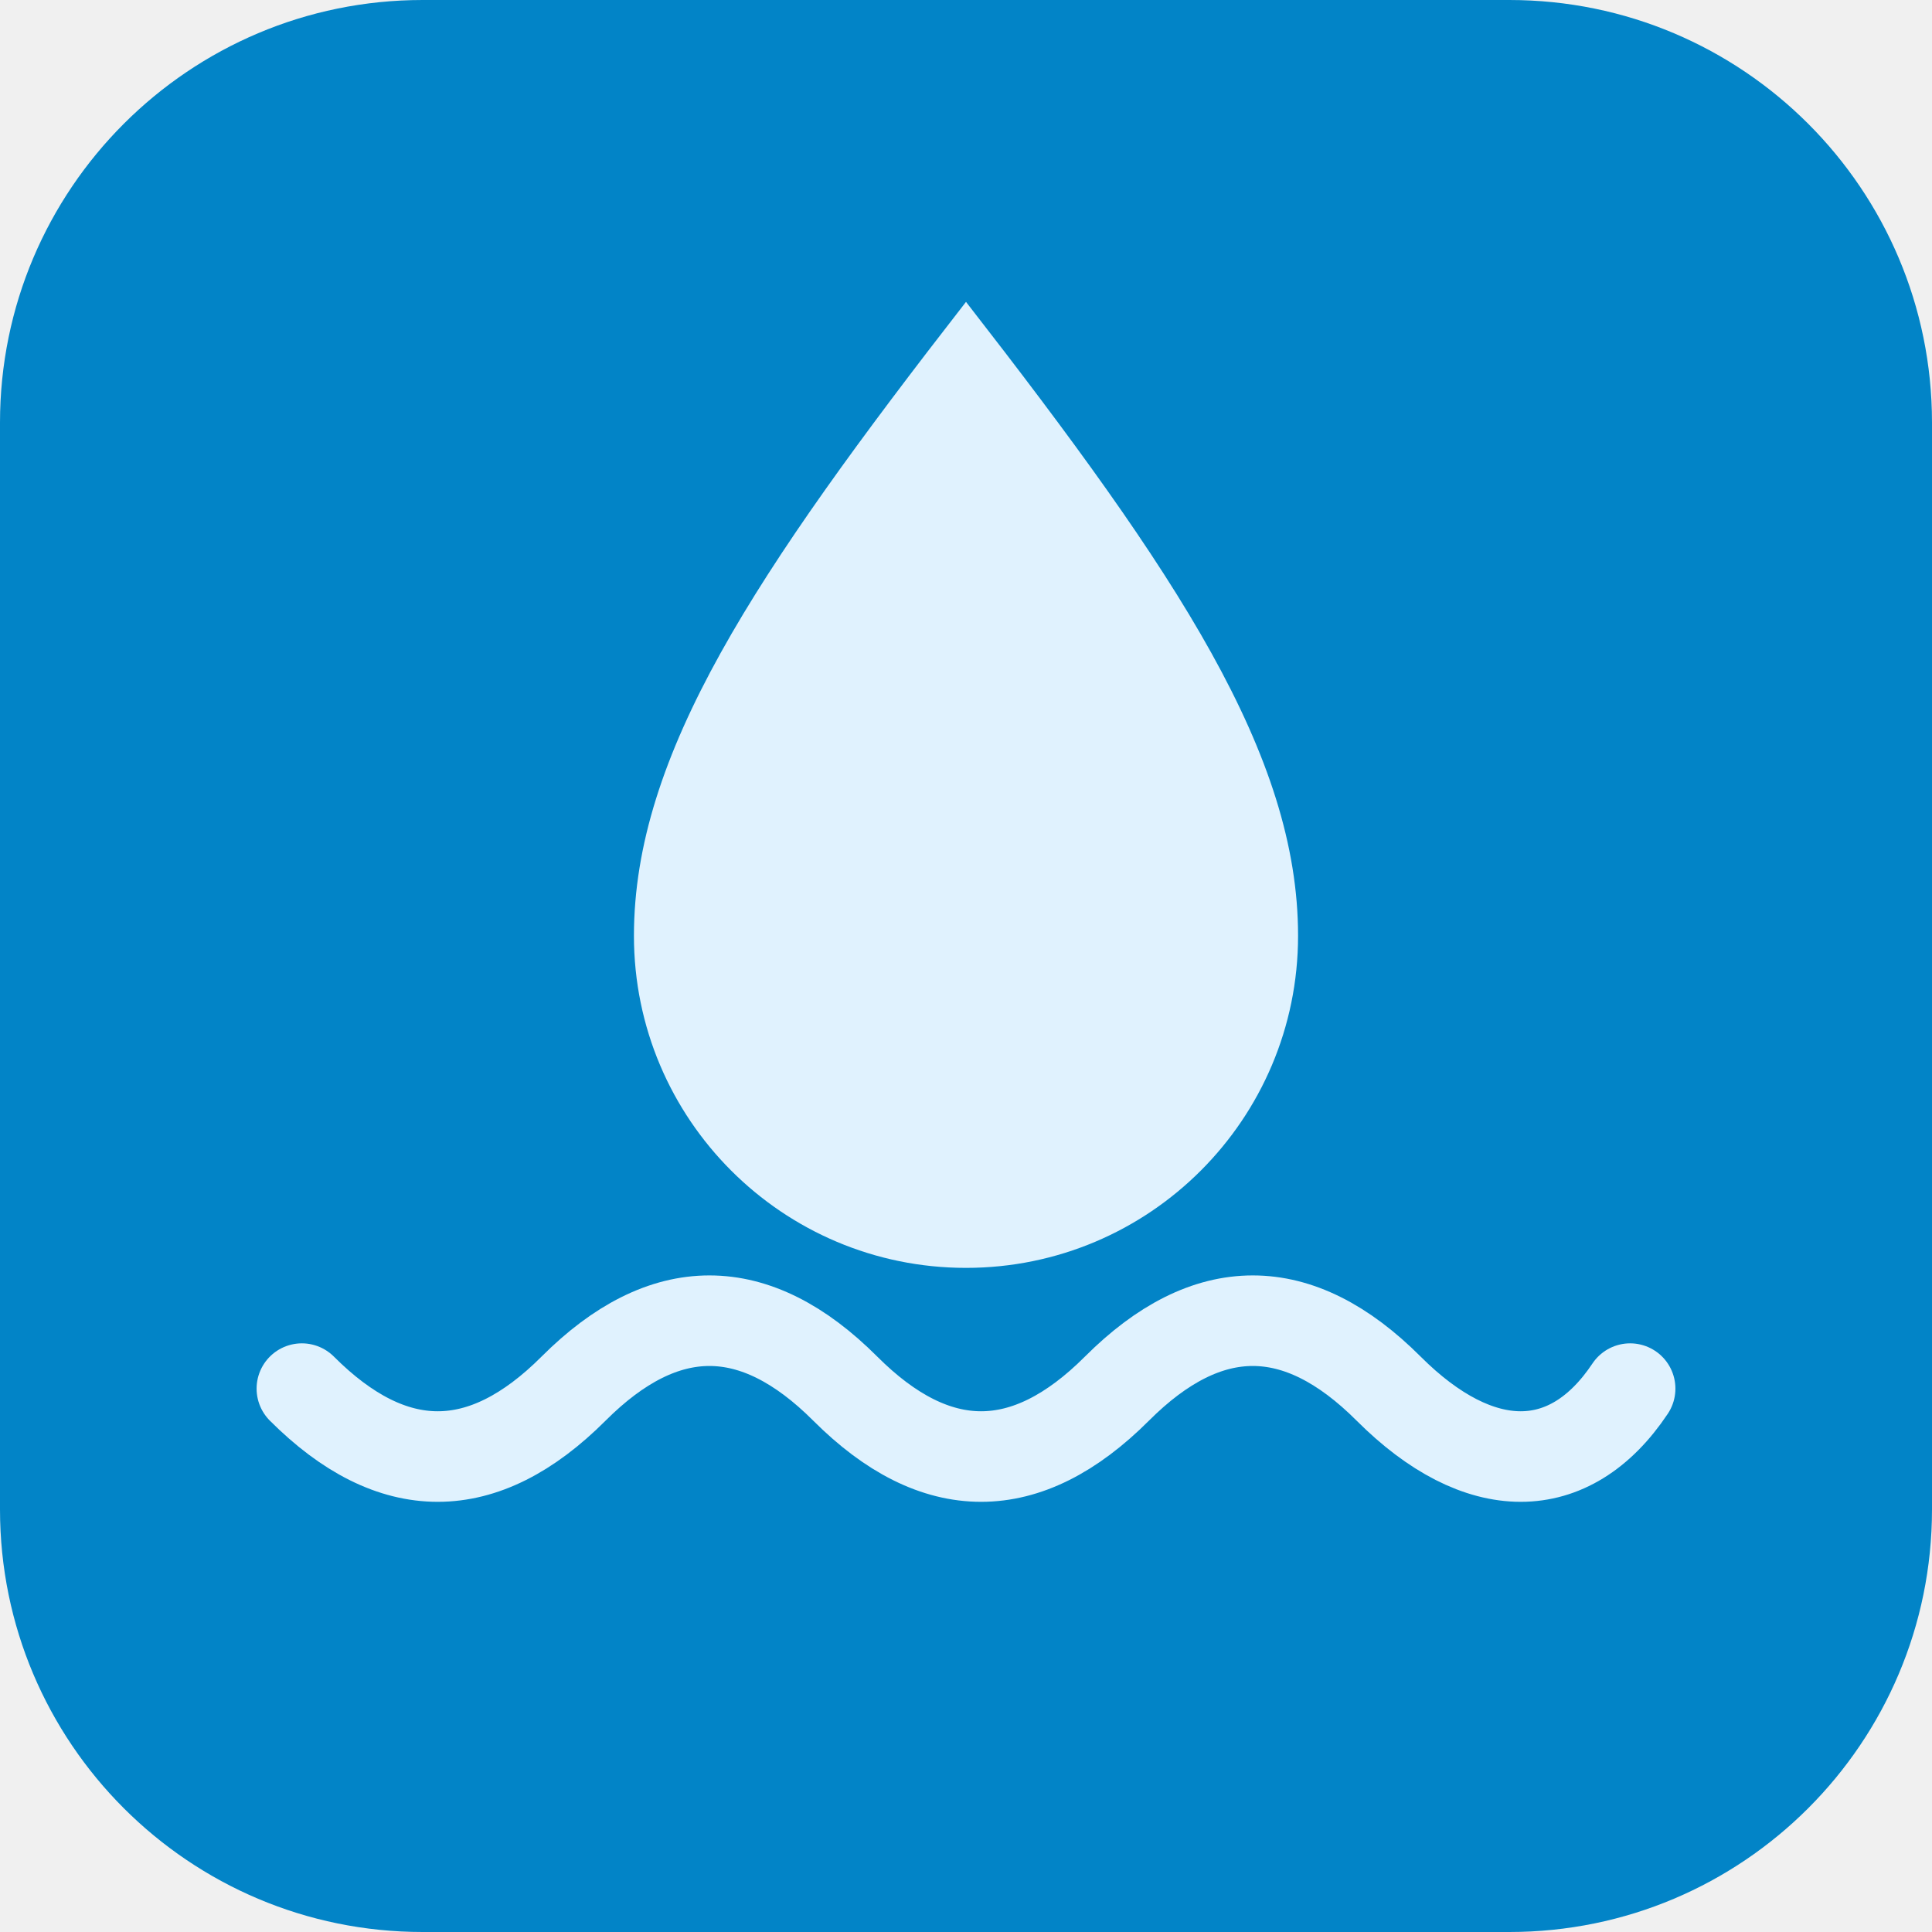
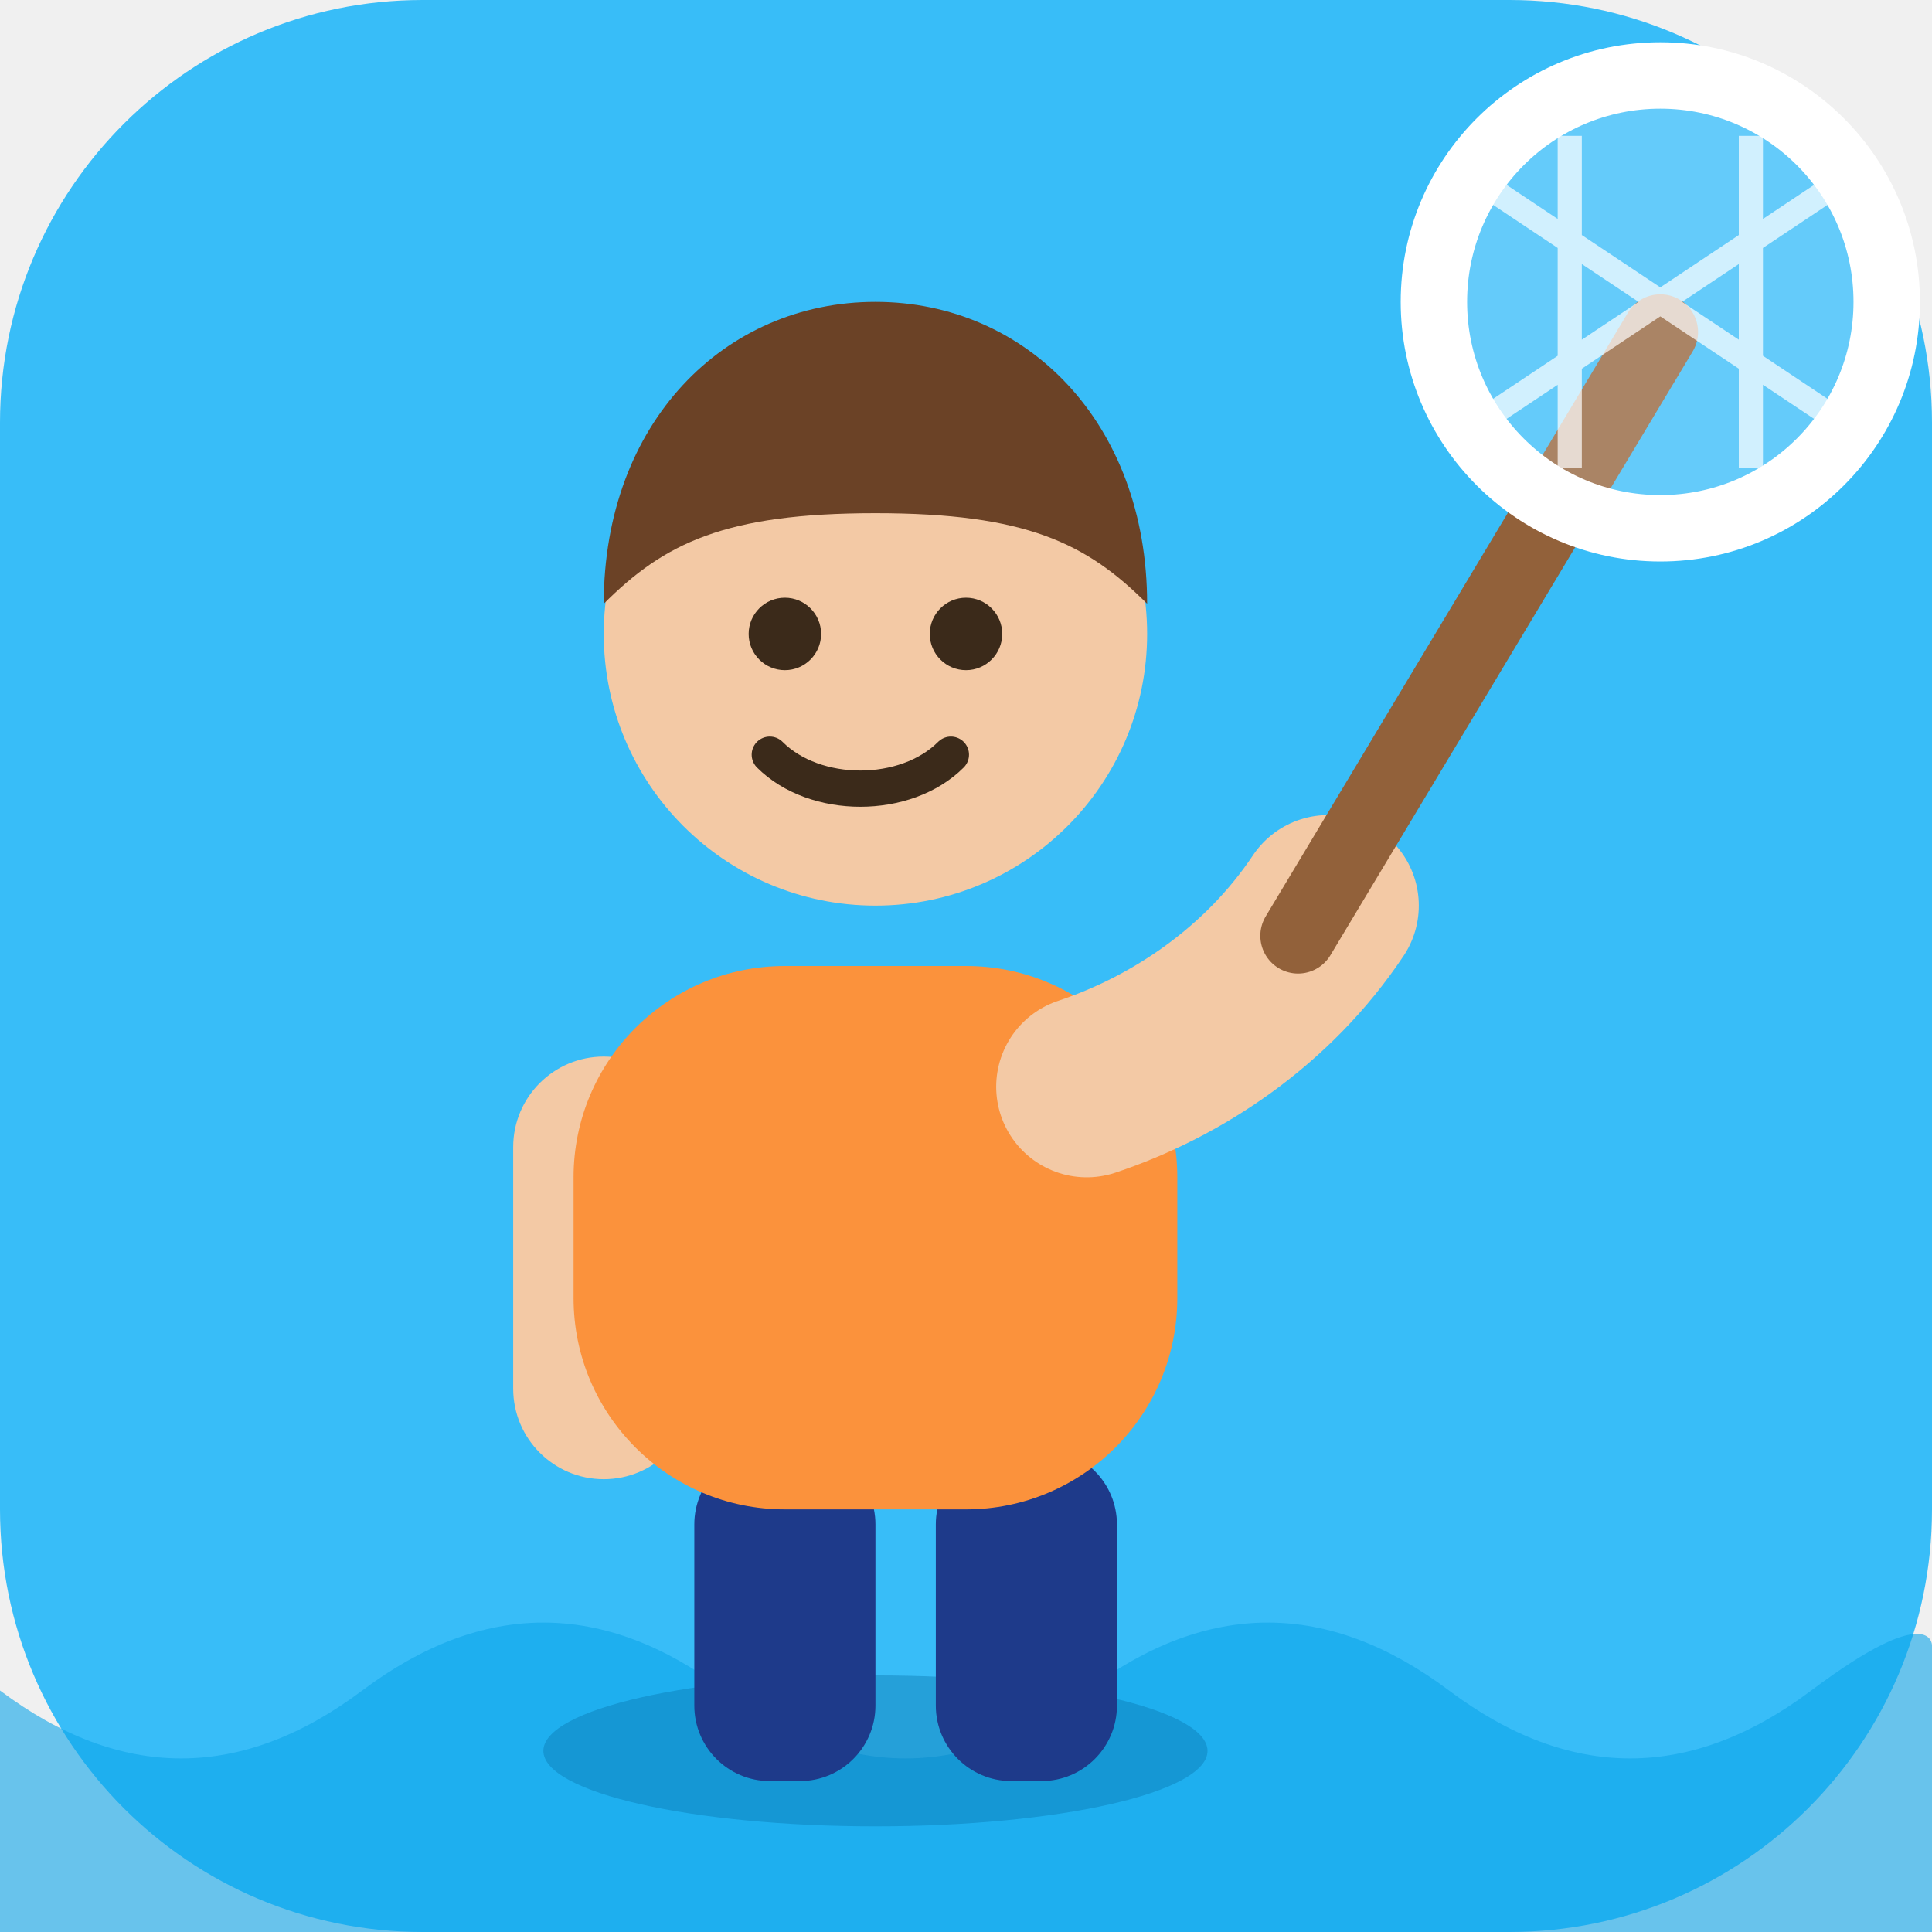
<svg xmlns="http://www.w3.org/2000/svg" viewBox="0 0 64 64">
-   <rect width="64" height="64" rx="14" fill="#0284c7" />
-   <path d="M32 10c-7 9-11 15-11 21a11 11 0 0 0 22 0c0-6-4-12-11-21z" fill="#e0f2fe" />
-   <path d="M10 46c3 3 6 3 9 0s6-3 9 0 6 3 9 0 6-3 9 0 6 3 8 0" stroke="#e0f2fe" stroke-width="3" fill="none" stroke-linecap="round" />
+   <rect width="64" height="64" rx="14" fill="#38bdf8" />
+   <path d="M0 56c4 3 8 3 12 0s8-3 12 0 8 3 12 0 8-3 12 0 8 3 12 0 4-1.5 4-1.5V64H0z" fill="#0ea5e9" opacity="0.6" />
+   <ellipse cx="29" cy="58" rx="11" ry="2.5" fill="#0369a1" opacity="0.35" />
+   <rect x="23" y="48" width="6" height="11" rx="2.5" fill="#1e3a8a" />
+   <rect x="31" y="48" width="6" height="11" rx="2.5" fill="#1e3a8a" />
+   <rect x="17" y="35" width="6" height="14" rx="3" fill="#f3c9a5" />
+   <rect x="19" y="32" width="20" height="18" rx="7" fill="#fb923c" />
+   <path d="M36 36c3-1 6-3 8-6" stroke="#f3c9a5" stroke-width="6" stroke-linecap="round" fill="none" />
+   <line x1="43" y1="31" x2="55" y2="11" stroke="#92613a" stroke-width="2.5" stroke-linecap="round" />
+   <circle cx="55" cy="10" r="7.5" fill="#ffffff" opacity="0.22" />
+   <circle cx="55" cy="10" r="7.5" fill="none" stroke="#ffffff" stroke-width="2.2" />
+   <path d="M49 6l12 8M49 14l12-8M52 4.5v11M58 4.5v11" stroke="#ffffff" stroke-width="0.8" opacity="0.7" />
+   <circle cx="29" cy="21" r="9" fill="#f3c9a5" />
+   <path d="M20 20c0-6 4-10 9-10s9 4 9 10c-2-2-4-3-9-3s-7 1-9 3z" fill="#6b4226" />
+   <circle cx="26" cy="21" r="1.2" fill="#3b2a1a" />
+   <circle cx="32" cy="21" r="1.2" fill="#3b2a1a" />
+   <path d="M25.5 25c1.5 1.5 4.5 1.5 6 0" stroke="#3b2a1a" stroke-width="1.2" fill="none" stroke-linecap="round" />
</svg>
